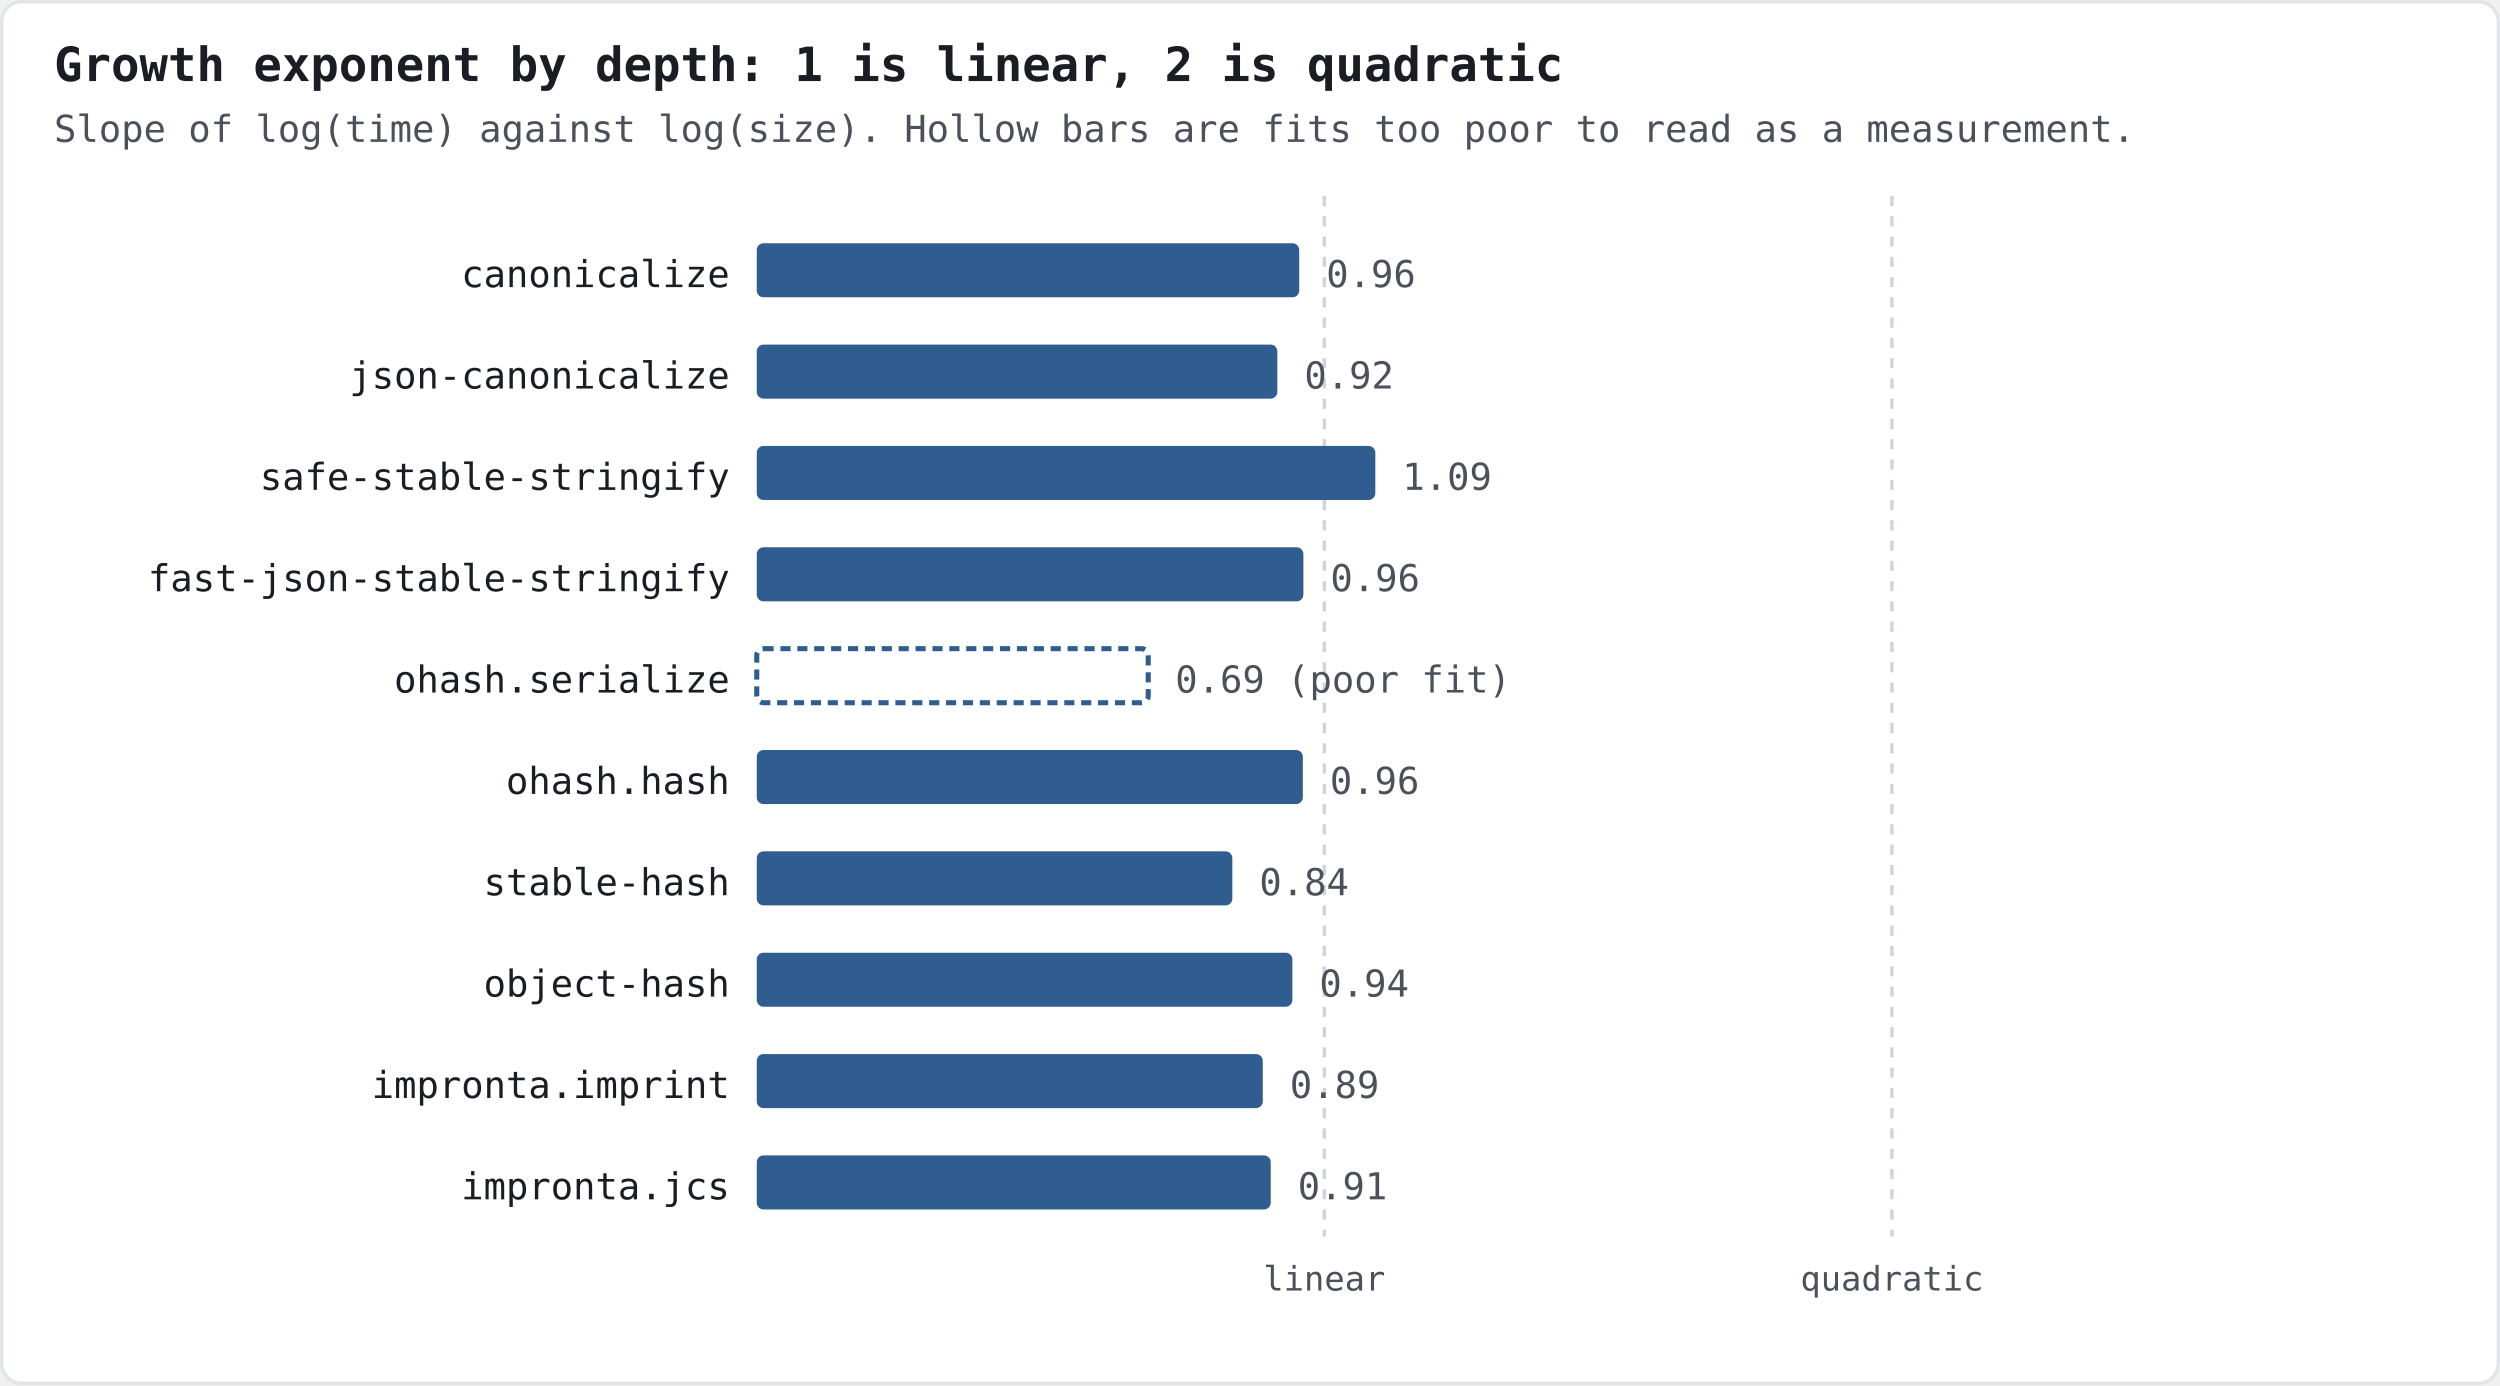
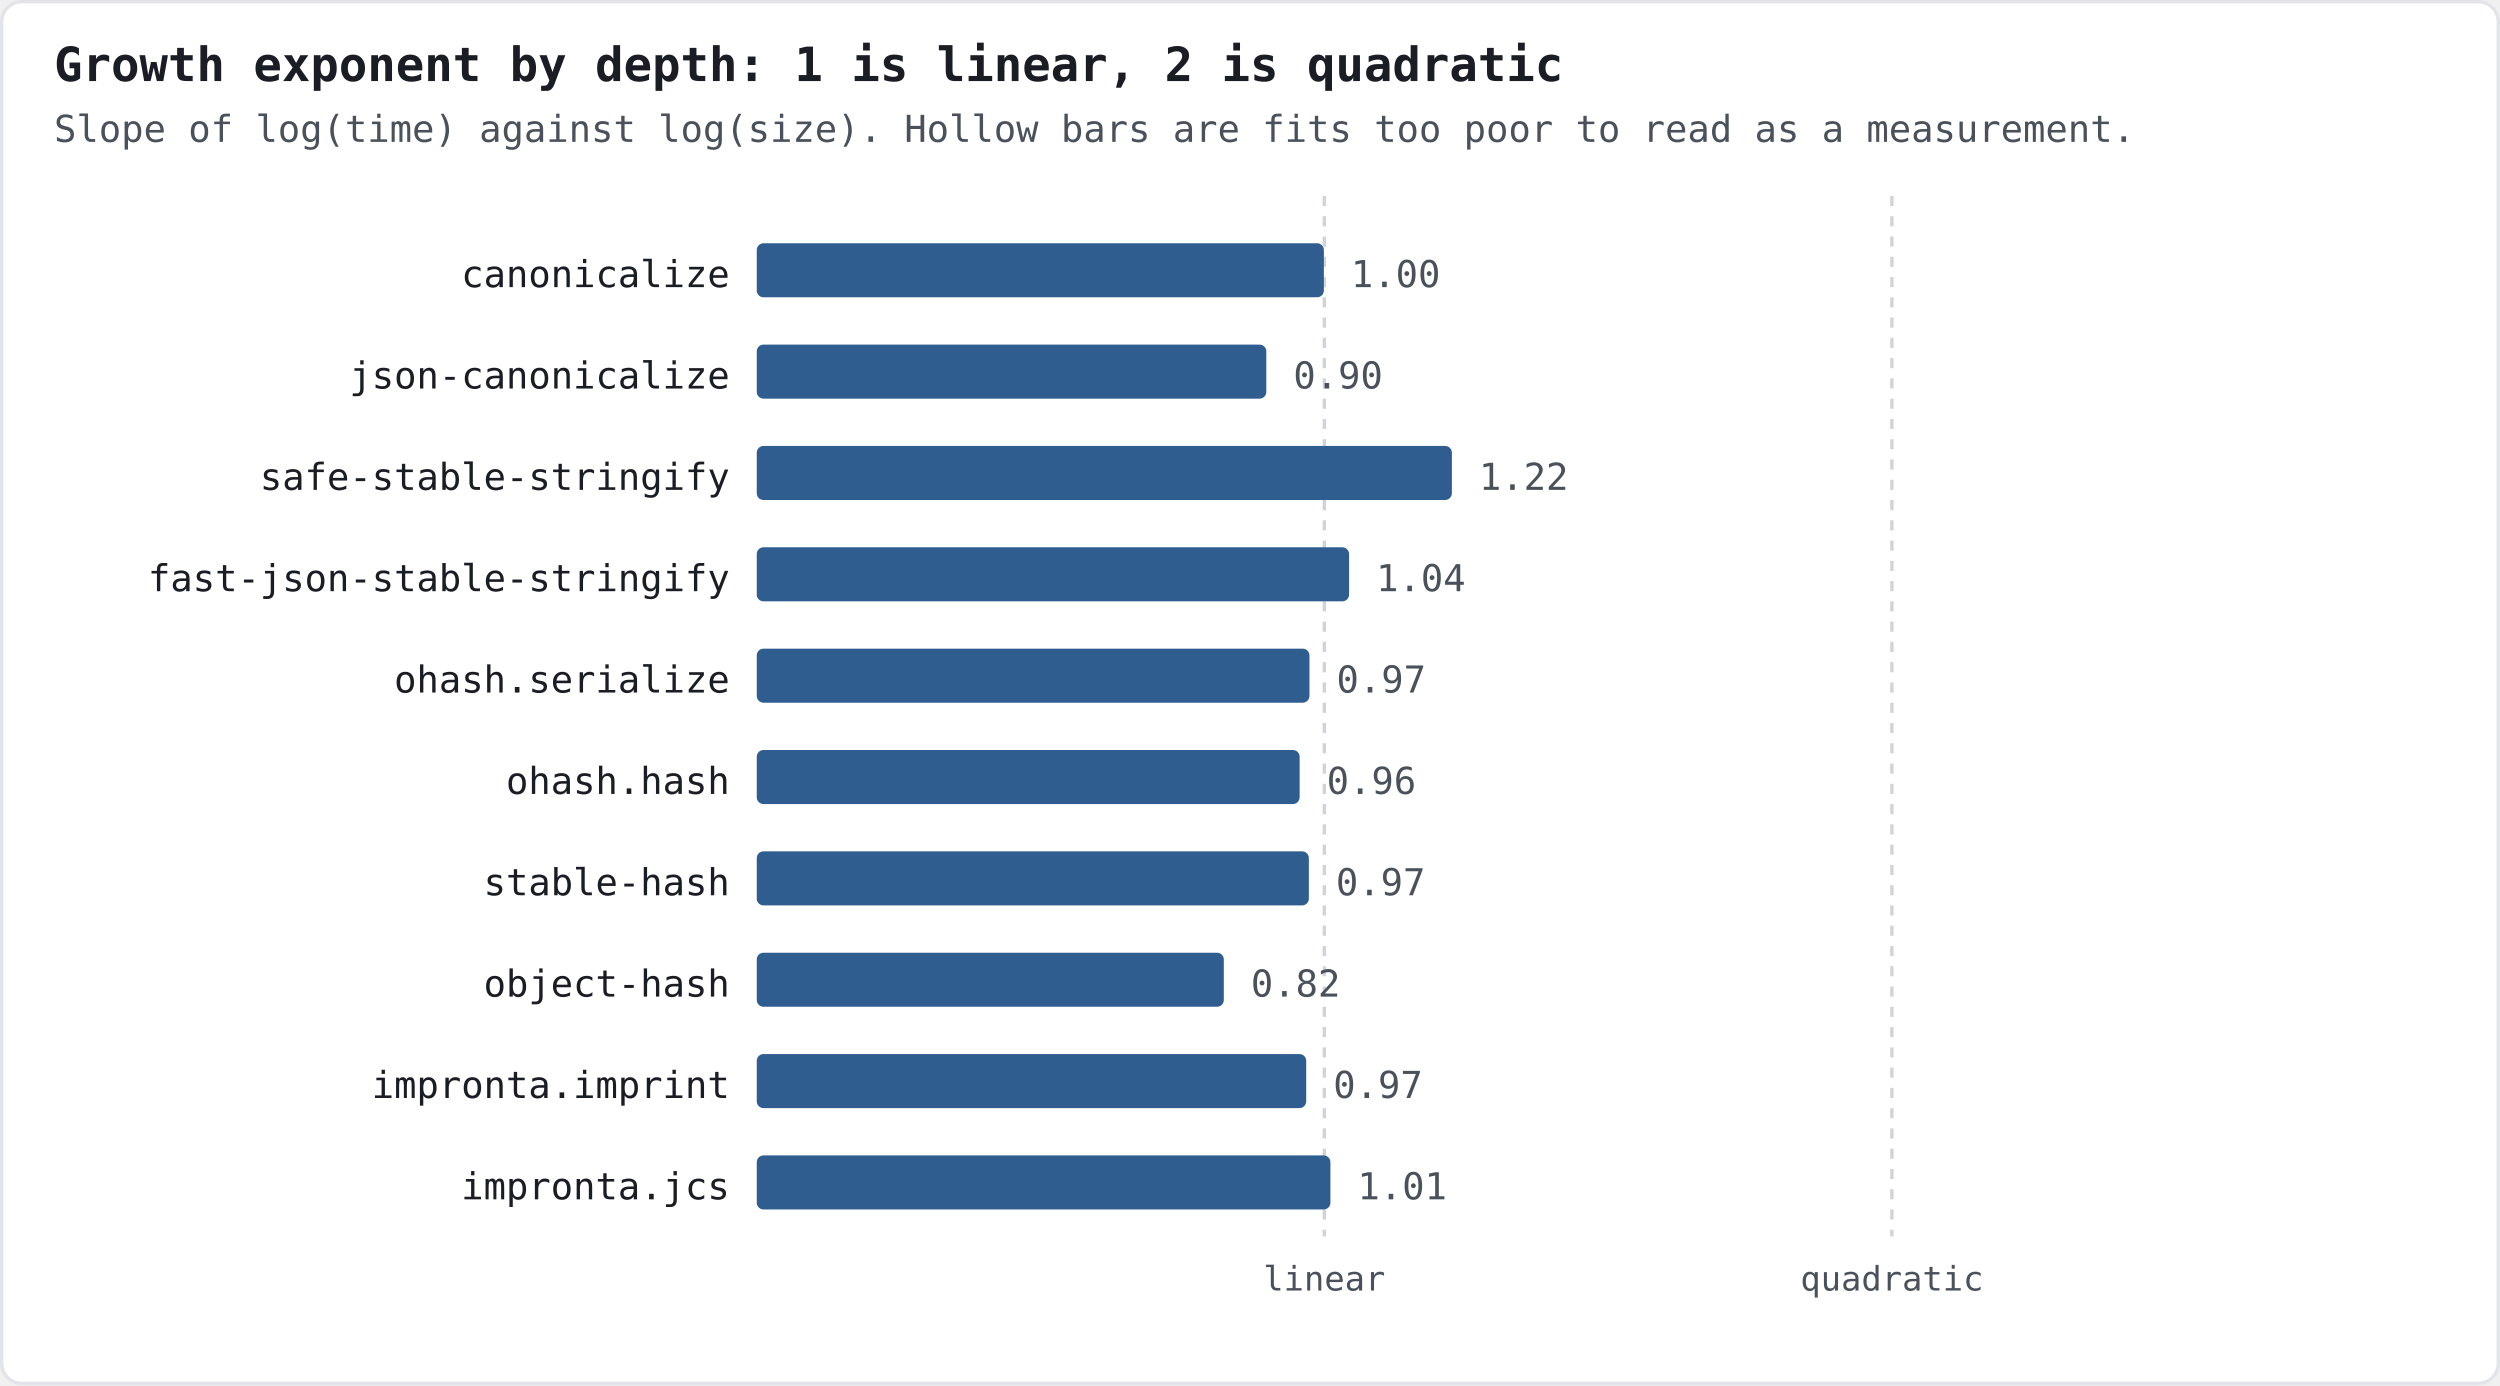
<svg xmlns="http://www.w3.org/2000/svg" width="740" height="410" viewBox="0 0 740 410" role="img" aria-label="Growth exponent by depth, by implementation">
  <style>text { font-family: ui-monospace, SFMono-Regular, Menlo, Consolas, monospace; }</style>
  <rect x="0.5" y="0.5" width="739" height="409" rx="6" fill="#ffffff" stroke="#e1e4e8" stroke-width="1" />
  <text x="16" y="24" class="f-fg" fill="#1a1d23" font-size="14" font-weight="700">Growth exponent by depth: 1 is linear, 2 is quadratic</text>
  <text x="16" y="42" class="f-muted" fill="#4a515b" font-size="11">Slope of log(time) against log(size). Hollow bars are fits too poor to read as a measurement.</text>
  <line x1="392" y1="58" x2="392" y2="366" class="s-grid" stroke="#d0d4da" stroke-width="1" stroke-dasharray="3 3" />
  <text x="392" y="382" class="f-muted" fill="#4a515b" font-size="10" text-anchor="middle">linear</text>
  <line x1="560" y1="58" x2="560" y2="366" class="s-grid" stroke="#d0d4da" stroke-width="1" stroke-dasharray="3 3" />
  <text x="560" y="382" class="f-muted" fill="#4a515b" font-size="10" text-anchor="middle">quadratic</text>
  <text x="216" y="85" class="f-fg" fill="#1a1d23" font-size="11" text-anchor="end">canonicalize</text>
-   <rect x="224" y="72" width="160.568" height="16" rx="2" class="f-bar" fill="#2f5d90" />
-   <text x="392.568" y="85" class="f-muted" fill="#4a515b" font-size="11">0.96</text>
+   <rect x="224" y="72" width="167.863" height="16" rx="2" class="f-bar" fill="#2f5d90" />
+   <text x="399.863" y="85" class="f-muted" fill="#4a515b" font-size="11">1.00</text>
  <text x="216" y="115" class="f-fg" fill="#1a1d23" font-size="11" text-anchor="end">json-canonicalize</text>
-   <rect x="224" y="102" width="154.089" height="16" rx="2" class="f-bar" fill="#2f5d90" />
-   <text x="386.089" y="115" class="f-muted" fill="#4a515b" font-size="11">0.92</text>
+   <rect x="224" y="102" width="150.828" height="16" rx="2" class="f-bar" fill="#2f5d90" />
+   <text x="382.828" y="115" class="f-muted" fill="#4a515b" font-size="11">0.90</text>
  <text x="216" y="145" class="f-fg" fill="#1a1d23" font-size="11" text-anchor="end">safe-stable-stringify</text>
-   <rect x="224" y="132" width="183.096" height="16" rx="2" class="f-bar" fill="#2f5d90" />
-   <text x="415.096" y="145" class="f-muted" fill="#4a515b" font-size="11">1.09</text>
+   <rect x="224" y="132" width="205.758" height="16" rx="2" class="f-bar" fill="#2f5d90" />
+   <text x="437.758" y="145" class="f-muted" fill="#4a515b" font-size="11">1.22</text>
  <text x="216" y="175" class="f-fg" fill="#1a1d23" font-size="11" text-anchor="end">fast-json-stable-stringify</text>
-   <rect x="224" y="162" width="161.803" height="16" rx="2" class="f-bar" fill="#2f5d90" />
-   <text x="393.803" y="175" class="f-muted" fill="#4a515b" font-size="11">0.96</text>
+   <rect x="224" y="162" width="175.33" height="16" rx="2" class="f-bar" fill="#2f5d90" />
+   <text x="407.33" y="175" class="f-muted" fill="#4a515b" font-size="11">1.04</text>
  <text x="216" y="205" class="f-fg" fill="#1a1d23" font-size="11" text-anchor="end">ohash.serialize</text>
-   <rect x="224" y="192" width="115.875" height="16" rx="2" fill="none" class="s-grid" stroke="#2f5d90" stroke-width="1.5" stroke-dasharray="3 2" />
-   <text x="347.875" y="205" class="f-muted" fill="#4a515b" font-size="11">0.69 (poor fit)</text>
+   <rect x="224" y="192" width="163.603" height="16" rx="2" class="f-bar" fill="#2f5d90" />
+   <text x="395.603" y="205" class="f-muted" fill="#4a515b" font-size="11">0.97</text>
  <text x="216" y="235" class="f-fg" fill="#1a1d23" font-size="11" text-anchor="end">ohash.hash</text>
-   <rect x="224" y="222" width="161.639" height="16" rx="2" class="f-bar" fill="#2f5d90" />
-   <text x="393.639" y="235" class="f-muted" fill="#4a515b" font-size="11">0.96</text>
+   <rect x="224" y="222" width="160.692" height="16" rx="2" class="f-bar" fill="#2f5d90" />
+   <text x="392.692" y="235" class="f-muted" fill="#4a515b" font-size="11">0.96</text>
  <text x="216" y="265" class="f-fg" fill="#1a1d23" font-size="11" text-anchor="end">stable-hash</text>
-   <rect x="224" y="252" width="140.774" height="16" rx="2" class="f-bar" fill="#2f5d90" />
-   <text x="372.774" y="265" class="f-muted" fill="#4a515b" font-size="11">0.84</text>
+   <rect x="224" y="252" width="163.422" height="16" rx="2" class="f-bar" fill="#2f5d90" />
+   <text x="395.422" y="265" class="f-muted" fill="#4a515b" font-size="11">0.97</text>
  <text x="216" y="295" class="f-fg" fill="#1a1d23" font-size="11" text-anchor="end">object-hash</text>
-   <rect x="224" y="282" width="158.543" height="16" rx="2" class="f-bar" fill="#2f5d90" />
-   <text x="390.543" y="295" class="f-muted" fill="#4a515b" font-size="11">0.94</text>
+   <rect x="224" y="282" width="138.25" height="16" rx="2" class="f-bar" fill="#2f5d90" />
+   <text x="370.25" y="295" class="f-muted" fill="#4a515b" font-size="11">0.82</text>
  <text x="216" y="325" class="f-fg" fill="#1a1d23" font-size="11" text-anchor="end">impronta.imprint</text>
-   <rect x="224" y="312" width="149.785" height="16" rx="2" class="f-bar" fill="#2f5d90" />
-   <text x="381.785" y="325" class="f-muted" fill="#4a515b" font-size="11">0.89</text>
+   <rect x="224" y="312" width="162.635" height="16" rx="2" class="f-bar" fill="#2f5d90" />
+   <text x="394.635" y="325" class="f-muted" fill="#4a515b" font-size="11">0.97</text>
  <text x="216" y="355" class="f-fg" fill="#1a1d23" font-size="11" text-anchor="end">impronta.jcs</text>
-   <rect x="224" y="342" width="152.135" height="16" rx="2" class="f-bar" fill="#2f5d90" />
-   <text x="384.135" y="355" class="f-muted" fill="#4a515b" font-size="11">0.91</text>
+   <rect x="224" y="342" width="169.802" height="16" rx="2" class="f-bar" fill="#2f5d90" />
+   <text x="401.802" y="355" class="f-muted" fill="#4a515b" font-size="11">1.01</text>
</svg>
